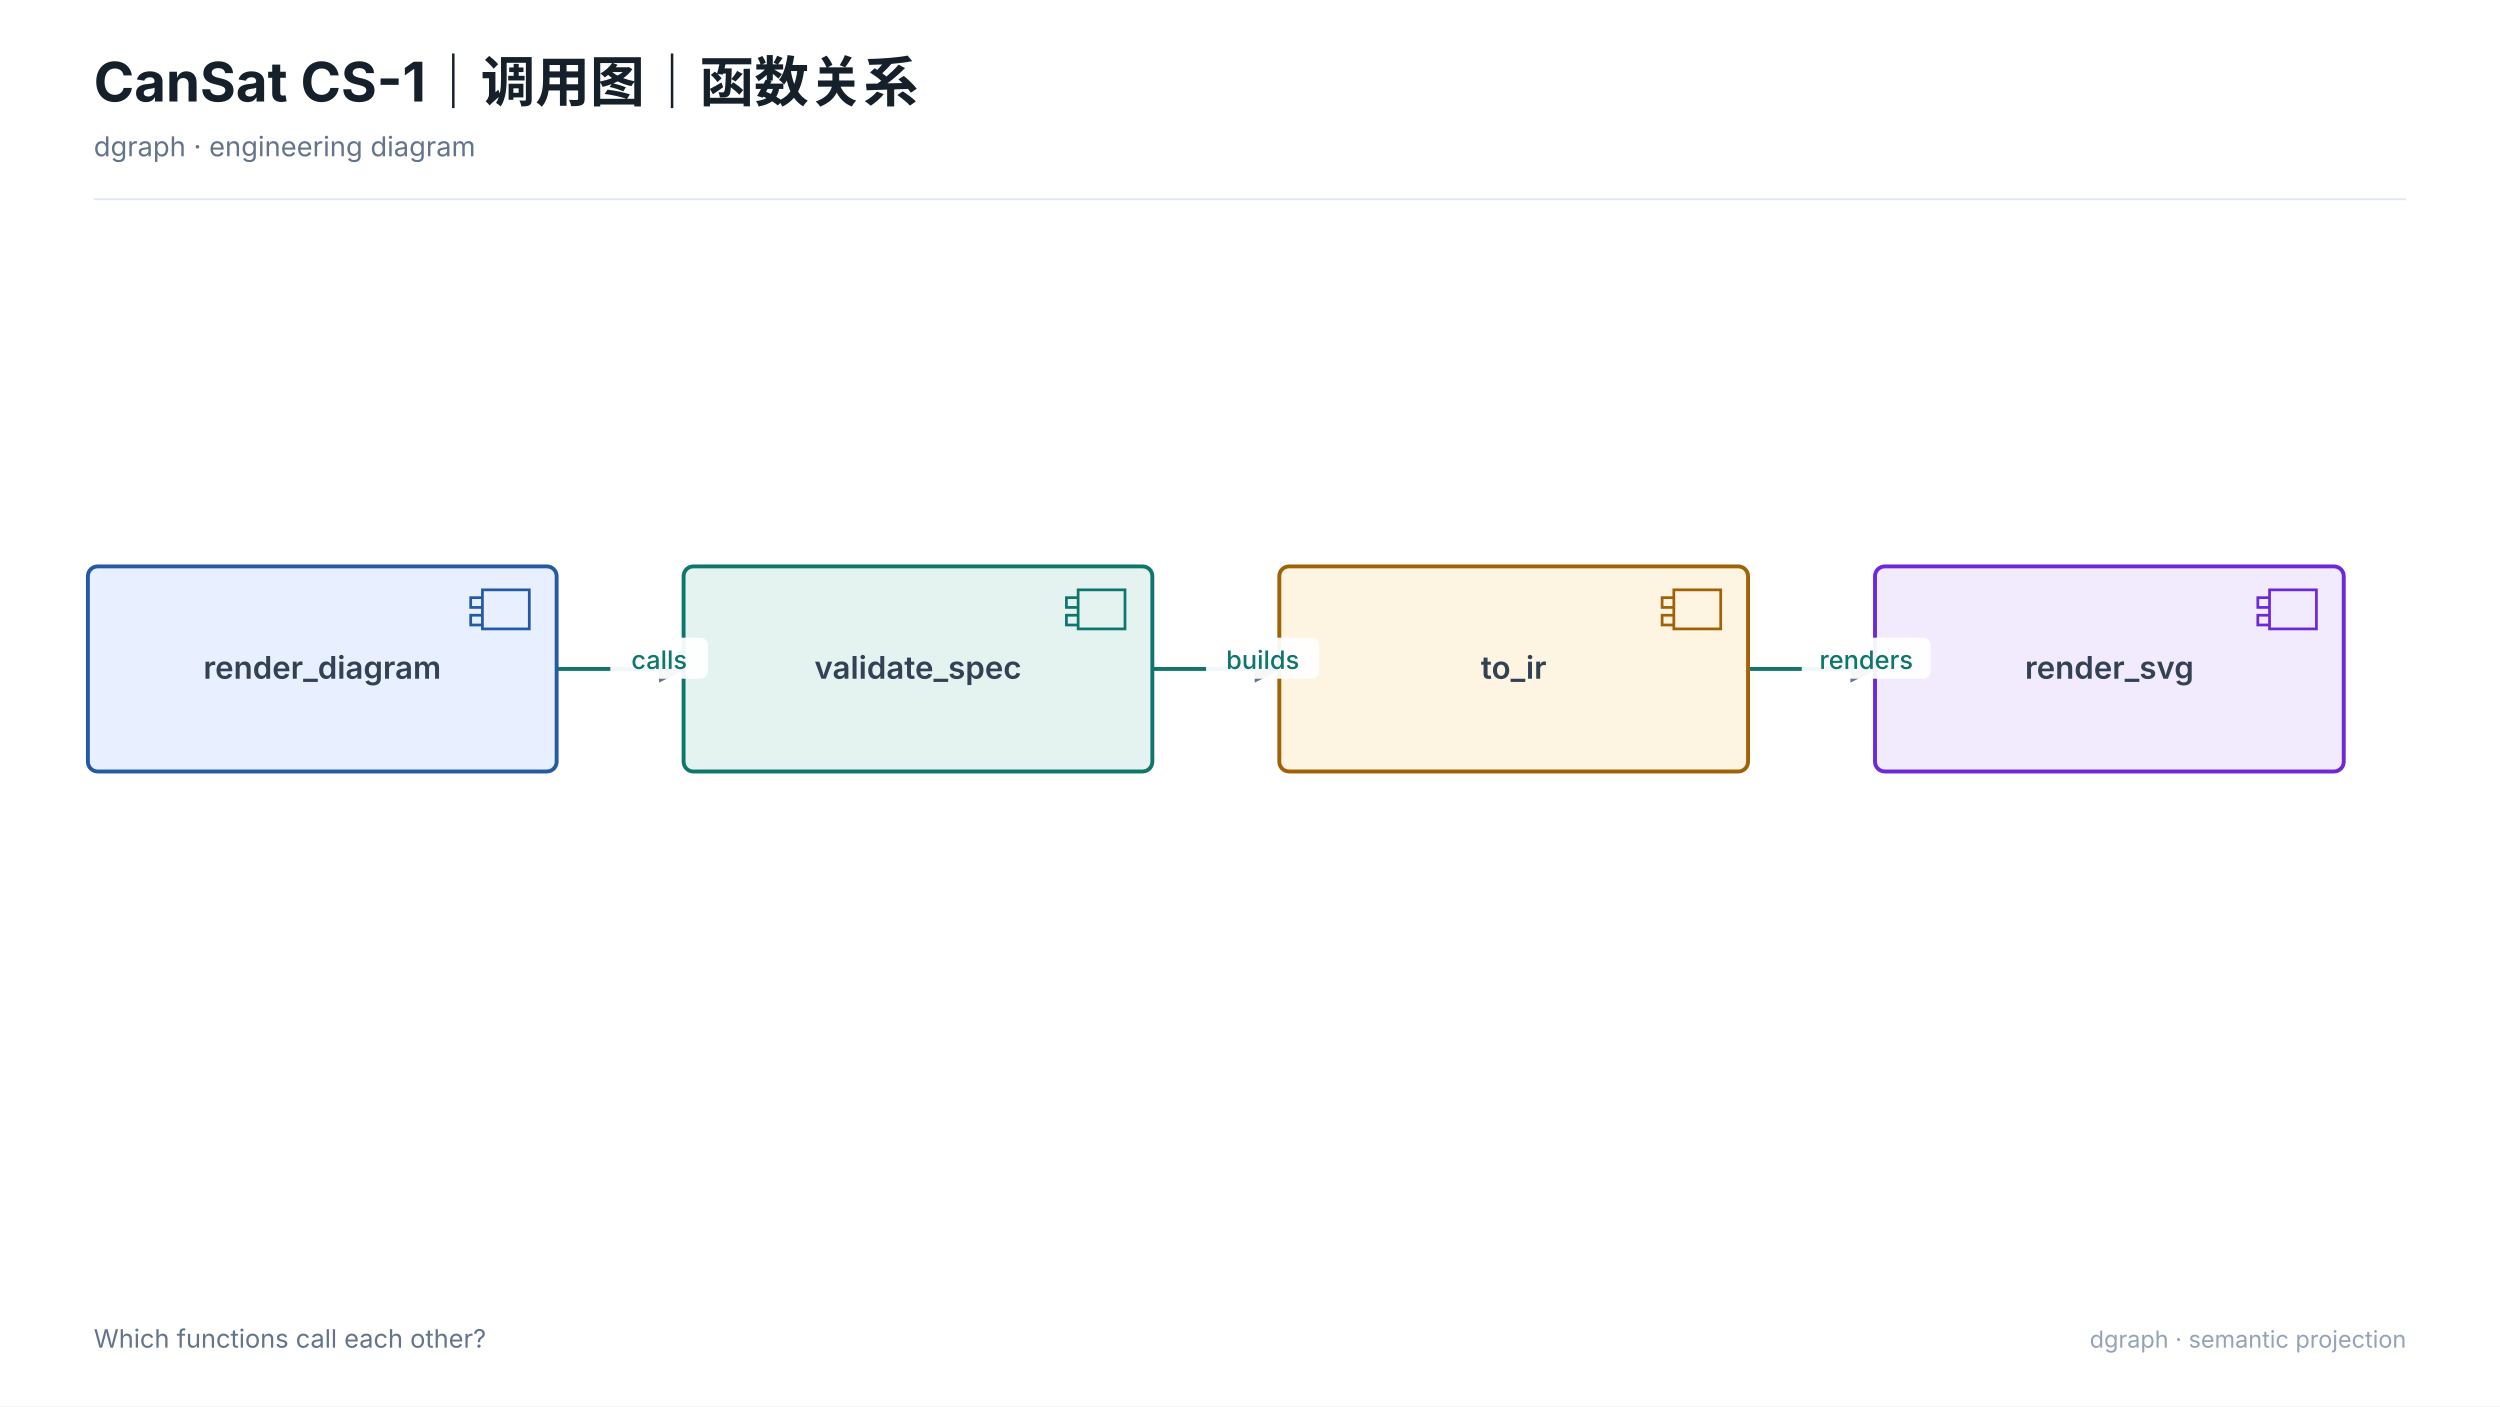
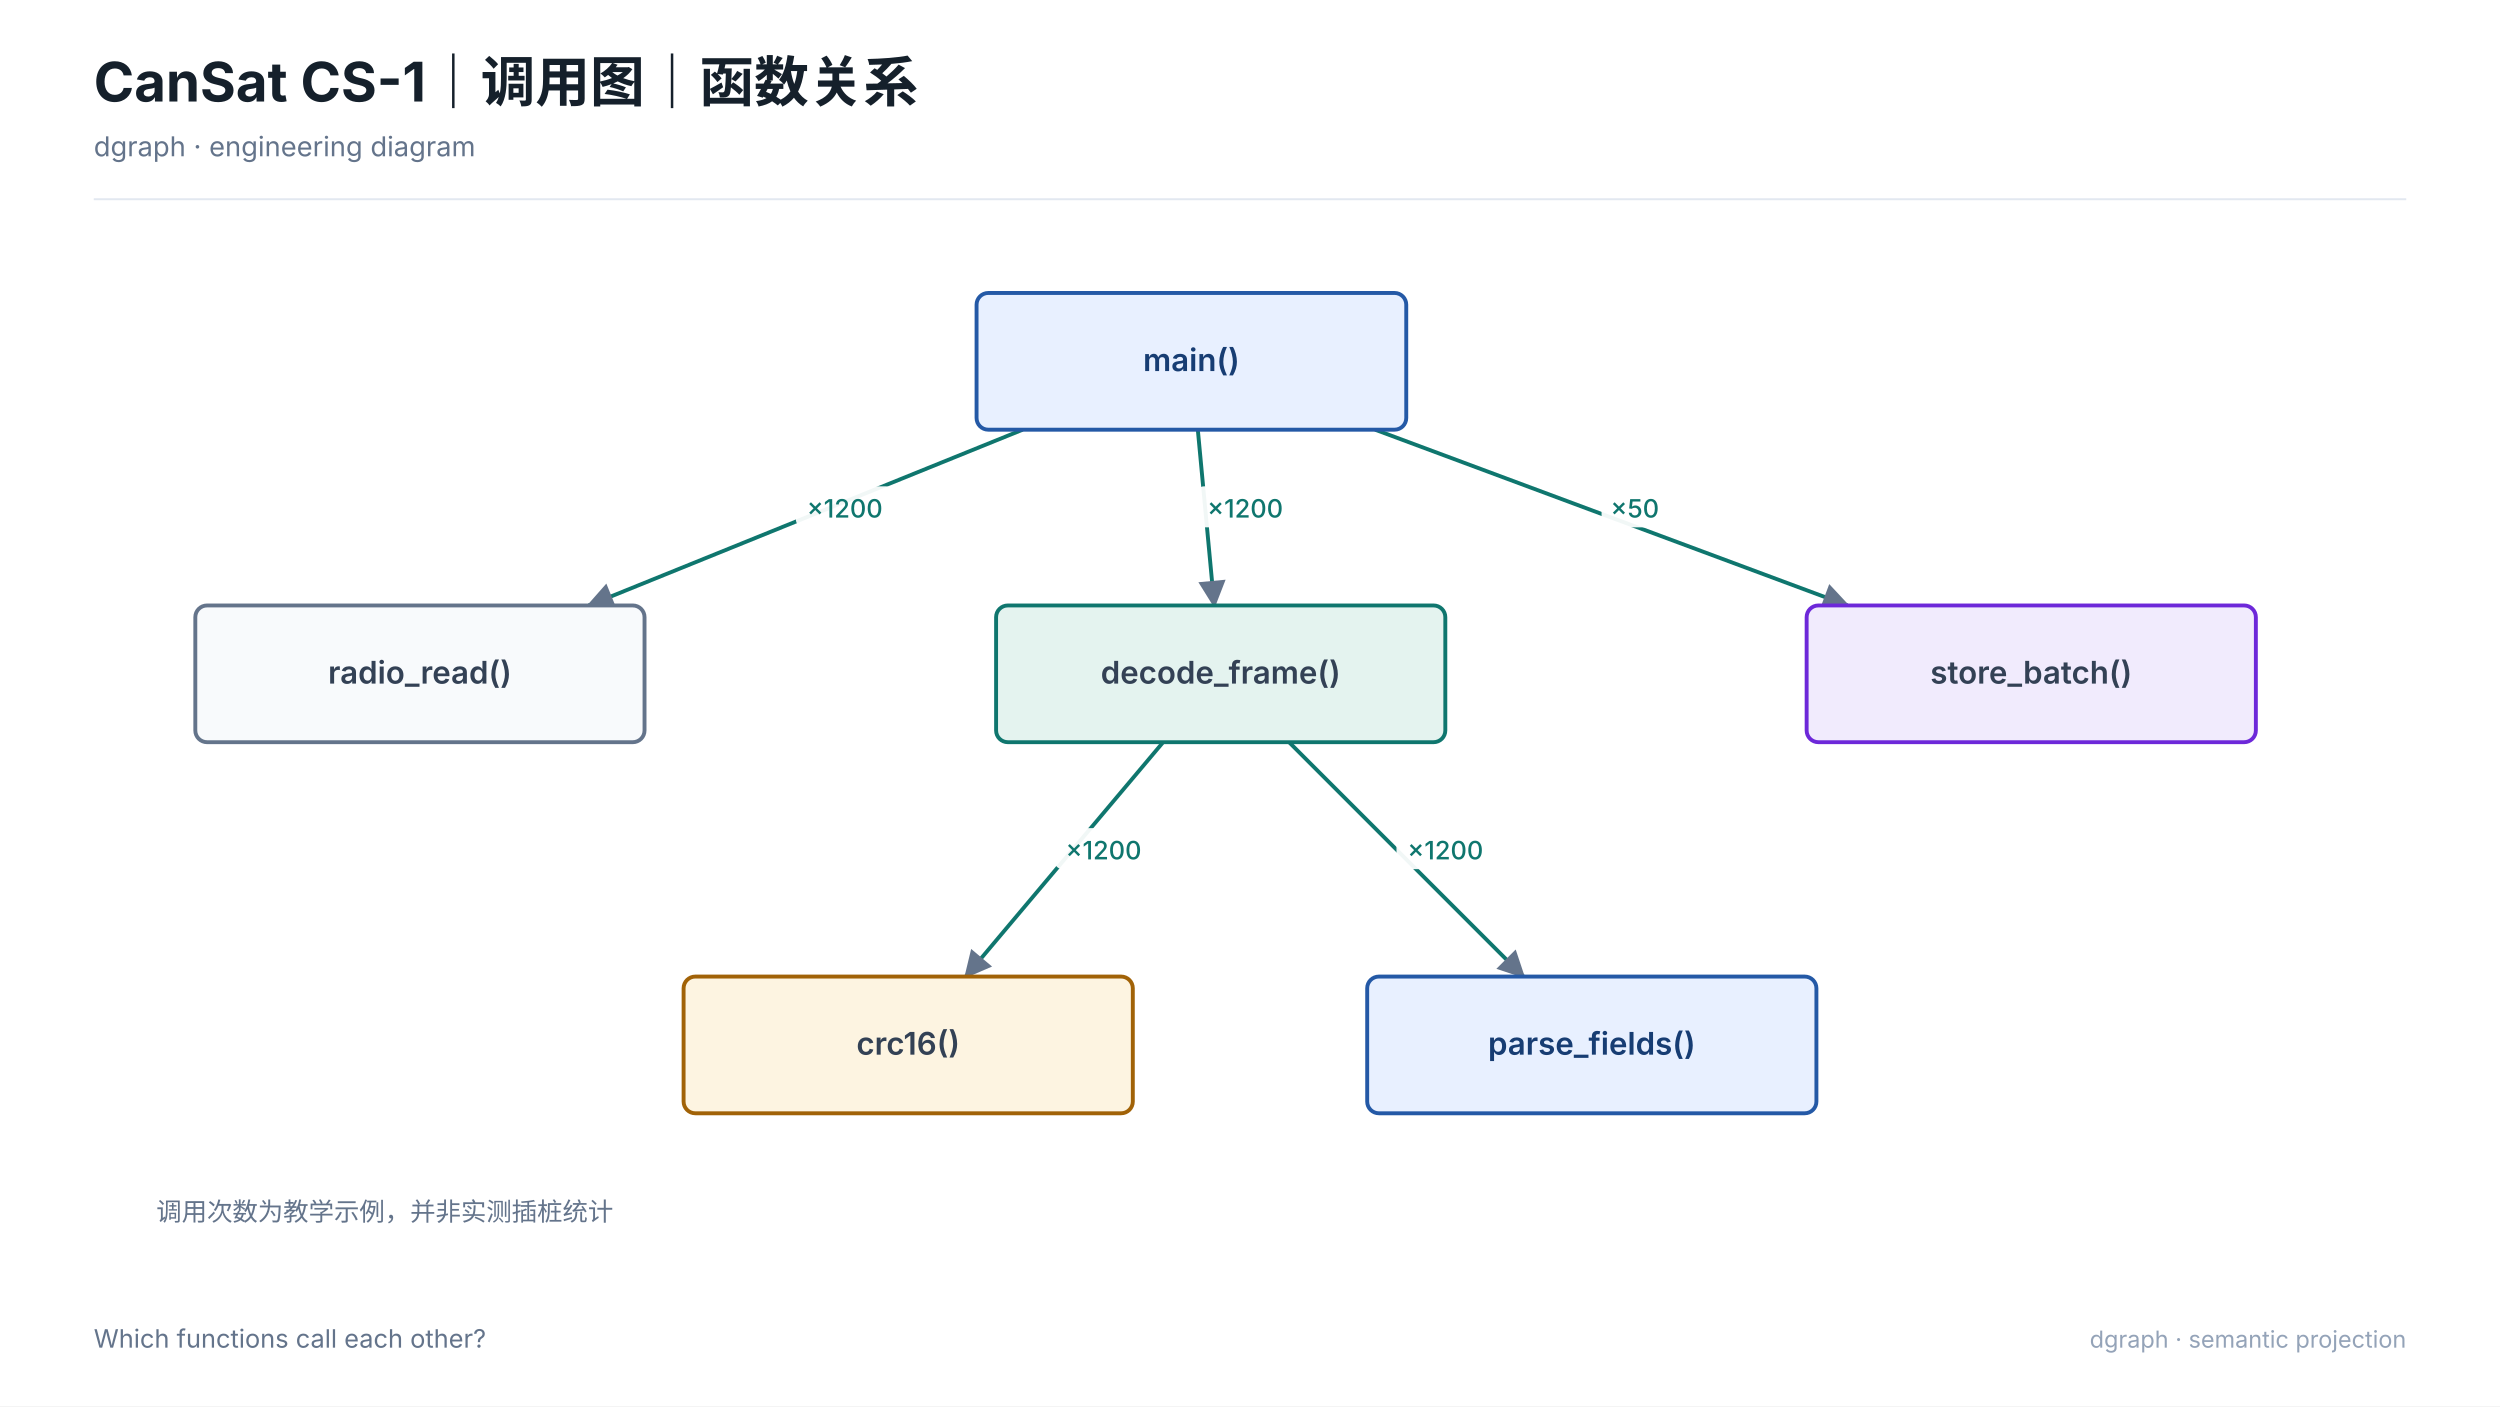
<svg xmlns="http://www.w3.org/2000/svg" viewBox="0 0 1280 720" width="1280" height="720" font-family="-apple-system, PingFang SC, Hiragino Sans GB, Noto Sans SC, sans-serif" data-layout="call-graph">
  <defs>
    <marker id="arrow" viewBox="0 0 10 10" refX="9" refY="5" markerWidth="7" markerHeight="7" orient="auto">
      <path d="M 0 0 L 10 5 L 0 10 z" fill="#64748b" />
+     </marker>
+     <marker id="triangle" viewBox="0 0 12 12" refX="11" refY="6" markerWidth="12" markerHeight="12" orient="auto">
+       <path d="M 1 1 L 11 6 L 1 11 Z" fill="#fff" stroke="#64748b" stroke-width="1.4" />
    </marker>
  </defs>
  <rect width="1280" height="720" fill="#fff" />
  <text x="48" y="52" font-size="28" fill="#15202b" text-anchor="start" font-weight="750">CanSat CS-1｜调用图｜函数关系</text>
  <text x="48" y="80" font-size="14" fill="#64748b" text-anchor="start" font-weight="400">dgraph · engineering diagram</text>
  <line x1="48" y1="102" x2="1232" y2="102" stroke="#e2e8f0" />
-   <path d="M 285,342.5 L 350,342.5" fill="none" stroke="#0f766e" stroke-width="2" stroke-dasharray="None" marker-end="url(#arrow)" />
-   <path d="M 590,342.5 L 655,342.5" fill="none" stroke="#0f766e" stroke-width="2" stroke-dasharray="None" marker-end="url(#arrow)" />
-   <path d="M 895,342.5 L 960,342.5" fill="none" stroke="#0f766e" stroke-width="2" stroke-dasharray="None" marker-end="url(#arrow)" />
-   <g data-node-id="n0" data-source-id="Example.x-callgraph.n0" data-kind="component">
-     <rect x="45" y="290" width="240" height="105" rx="5" fill="#e8f0ff" stroke="#2459a6" stroke-width="2" />
-     <text x="165.0" y="347.5" font-size="16" fill="#334155" text-anchor="middle" font-weight="600">render_diagram</text>
-     <path d="M 247 302 h 24 v 20 h -24 Z M 241 306 h 6 v 5 h -6 Z M 241 315 h 6 v 5 h -6 Z" fill="#e8f0ff" stroke="#2459a6" stroke-width="1.4" />
+   <path d="M 523.594,220 L 301.406,310" fill="none" stroke="#0f766e" stroke-width="2" stroke-dasharray="None" marker-end="url(#arrow)" />
+   <path d="M 613.281,220 L 621.719,310" fill="none" stroke="#0f766e" stroke-width="2" stroke-dasharray="None" marker-end="url(#arrow)" />
+   <path d="M 704.062,220 L 945.938,310" fill="none" stroke="#0f766e" stroke-width="2" stroke-dasharray="None" marker-end="url(#arrow)" />
+   <path d="M 595.526,380 L 494.474,500" fill="none" stroke="#0f766e" stroke-width="2" stroke-dasharray="None" marker-end="url(#arrow)" />
+   <path d="M 660.0,380 L 780.0,500" fill="none" stroke="#0f766e" stroke-width="2" stroke-dasharray="None" marker-end="url(#arrow)" />
+   <g data-node-id="n0" data-source-id="Example.x-callgraph.n0" data-kind="block">
+     <rect x="500" y="150" width="220" height="70" rx="6" fill="#e8f0ff" stroke="#2459a6" stroke-width="2" />
+     <text x="610.0" y="190.0" font-size="16" fill="#173d73" text-anchor="middle" font-weight="600">main()</text>
  </g>
-   <g data-node-id="n1" data-source-id="Example.x-callgraph.n1" data-kind="component">
-     <rect x="350" y="290" width="240" height="105" rx="5" fill="#e4f3ef" stroke="#0f766e" stroke-width="2" />
-     <text x="470.0" y="347.5" font-size="16" fill="#334155" text-anchor="middle" font-weight="600">validate_spec</text>
-     <path d="M 552 302 h 24 v 20 h -24 Z M 546 306 h 6 v 5 h -6 Z M 546 315 h 6 v 5 h -6 Z" fill="#e4f3ef" stroke="#0f766e" stroke-width="1.4" />
+   <g data-node-id="n1" data-source-id="Example.x-callgraph.n1" data-kind="block">
+     <rect x="100" y="310" width="230" height="70" rx="6" fill="#f8fafc" stroke="#64748b" stroke-width="2" />
+     <text x="215.0" y="350.0" font-size="16" fill="#334155" text-anchor="middle" font-weight="600">radio_read()</text>
  </g>
-   <g data-node-id="n2" data-source-id="Example.x-callgraph.n2" data-kind="component">
-     <rect x="655" y="290" width="240" height="105" rx="5" fill="#fdf4e1" stroke="#a16207" stroke-width="2" />
-     <text x="775.0" y="347.5" font-size="16" fill="#334155" text-anchor="middle" font-weight="600">to_ir</text>
-     <path d="M 857 302 h 24 v 20 h -24 Z M 851 306 h 6 v 5 h -6 Z M 851 315 h 6 v 5 h -6 Z" fill="#fdf4e1" stroke="#a16207" stroke-width="1.4" />
+   <g data-node-id="n2" data-source-id="Example.x-callgraph.n2" data-kind="block">
+     <rect x="510" y="310" width="230" height="70" rx="6" fill="#e4f3ef" stroke="#0f766e" stroke-width="2" />
+     <text x="625.0" y="350.0" font-size="16" fill="#334155" text-anchor="middle" font-weight="600">decode_frame()</text>
  </g>
-   <g data-node-id="n3" data-source-id="Example.x-callgraph.n3" data-kind="component">
-     <rect x="960" y="290" width="240" height="105" rx="5" fill="#f1ebfd" stroke="#6d28d9" stroke-width="2" />
-     <text x="1080.0" y="347.5" font-size="16" fill="#334155" text-anchor="middle" font-weight="600">render_svg</text>
-     <path d="M 1162 302 h 24 v 20 h -24 Z M 1156 306 h 6 v 5 h -6 Z M 1156 315 h 6 v 5 h -6 Z" fill="#f1ebfd" stroke="#6d28d9" stroke-width="1.4" />
+   <g data-node-id="n3" data-source-id="Example.x-callgraph.n3" data-kind="block">
+     <rect x="925" y="310" width="230" height="70" rx="6" fill="#f1ebfd" stroke="#6d28d9" stroke-width="2" />
+     <text x="1040.0" y="350.0" font-size="16" fill="#334155" text-anchor="middle" font-weight="600">store_batch()</text>
  </g>
-   <rect x="312.5" y="326.5" width="50" height="21" rx="4" fill="#fff" fill-opacity=".94" />
-   <text x="337.5" y="342.5" font-size="13" fill="#0f766e" text-anchor="middle" font-weight="500">calls</text>
-   <rect x="617.5" y="326.5" width="58" height="21" rx="4" fill="#fff" fill-opacity=".94" />
-   <text x="646.5" y="342.5" font-size="13" fill="#0f766e" text-anchor="middle" font-weight="500">builds</text>
-   <rect x="922.5" y="326.5" width="66" height="21" rx="4" fill="#fff" fill-opacity=".94" />
-   <text x="955.5" y="342.5" font-size="13" fill="#0f766e" text-anchor="middle" font-weight="500">renders</text>
+   <g data-node-id="n4" data-source-id="Example.x-callgraph.n4" data-kind="block">
+     <rect x="350" y="500" width="230" height="70" rx="6" fill="#fdf4e1" stroke="#a16207" stroke-width="2" />
+     <text x="465.0" y="540.0" font-size="16" fill="#334155" text-anchor="middle" font-weight="600">crc16()</text>
+   </g>
+   <g data-node-id="n5" data-source-id="Example.x-callgraph.n5" data-kind="block">
+     <rect x="700" y="500" width="230" height="70" rx="6" fill="#e8f0ff" stroke="#2459a6" stroke-width="2" />
+     <text x="815.0" y="540.0" font-size="16" fill="#173d73" text-anchor="middle" font-weight="600">parse_fields()</text>
+   </g>
+   <rect x="407.5" y="249.0" width="50" height="21" rx="4" fill="#fff" fill-opacity=".94" />
+   <text x="432.5" y="265.0" font-size="13" fill="#0f766e" text-anchor="middle" font-weight="500">×1200</text>
+   <rect x="612.5" y="249.0" width="50" height="21" rx="4" fill="#fff" fill-opacity=".94" />
+   <text x="637.5" y="265.0" font-size="13" fill="#0f766e" text-anchor="middle" font-weight="500">×1200</text>
+   <rect x="820.0" y="249.0" width="34" height="21" rx="4" fill="#fff" fill-opacity=".94" />
+   <text x="837.0" y="265.0" font-size="13" fill="#0f766e" text-anchor="middle" font-weight="500">×50</text>
+   <rect x="540.0" y="424.0" width="50" height="21" rx="4" fill="#fff" fill-opacity=".94" />
+   <text x="565.0" y="440.0" font-size="13" fill="#0f766e" text-anchor="middle" font-weight="500">×1200</text>
+   <rect x="715.0" y="424.0" width="50" height="21" rx="4" fill="#fff" fill-opacity=".94" />
+   <text x="740.0" y="440.0" font-size="13" fill="#0f766e" text-anchor="middle" font-weight="500">×1200</text>
+   <text x="80" y="625" font-size="13" fill="#64748b" text-anchor="start" font-weight="400">调用次数为教学示例，并非实测插桩统计</text>
  <text x="48" y="690" font-size="13" fill="#64748b" text-anchor="start" font-weight="400">Which functions call each other?</text>
  <text x="1232" y="690" font-size="12" fill="#94a3b8" text-anchor="end" font-weight="400">dgraph · semantic projection</text>
</svg>
